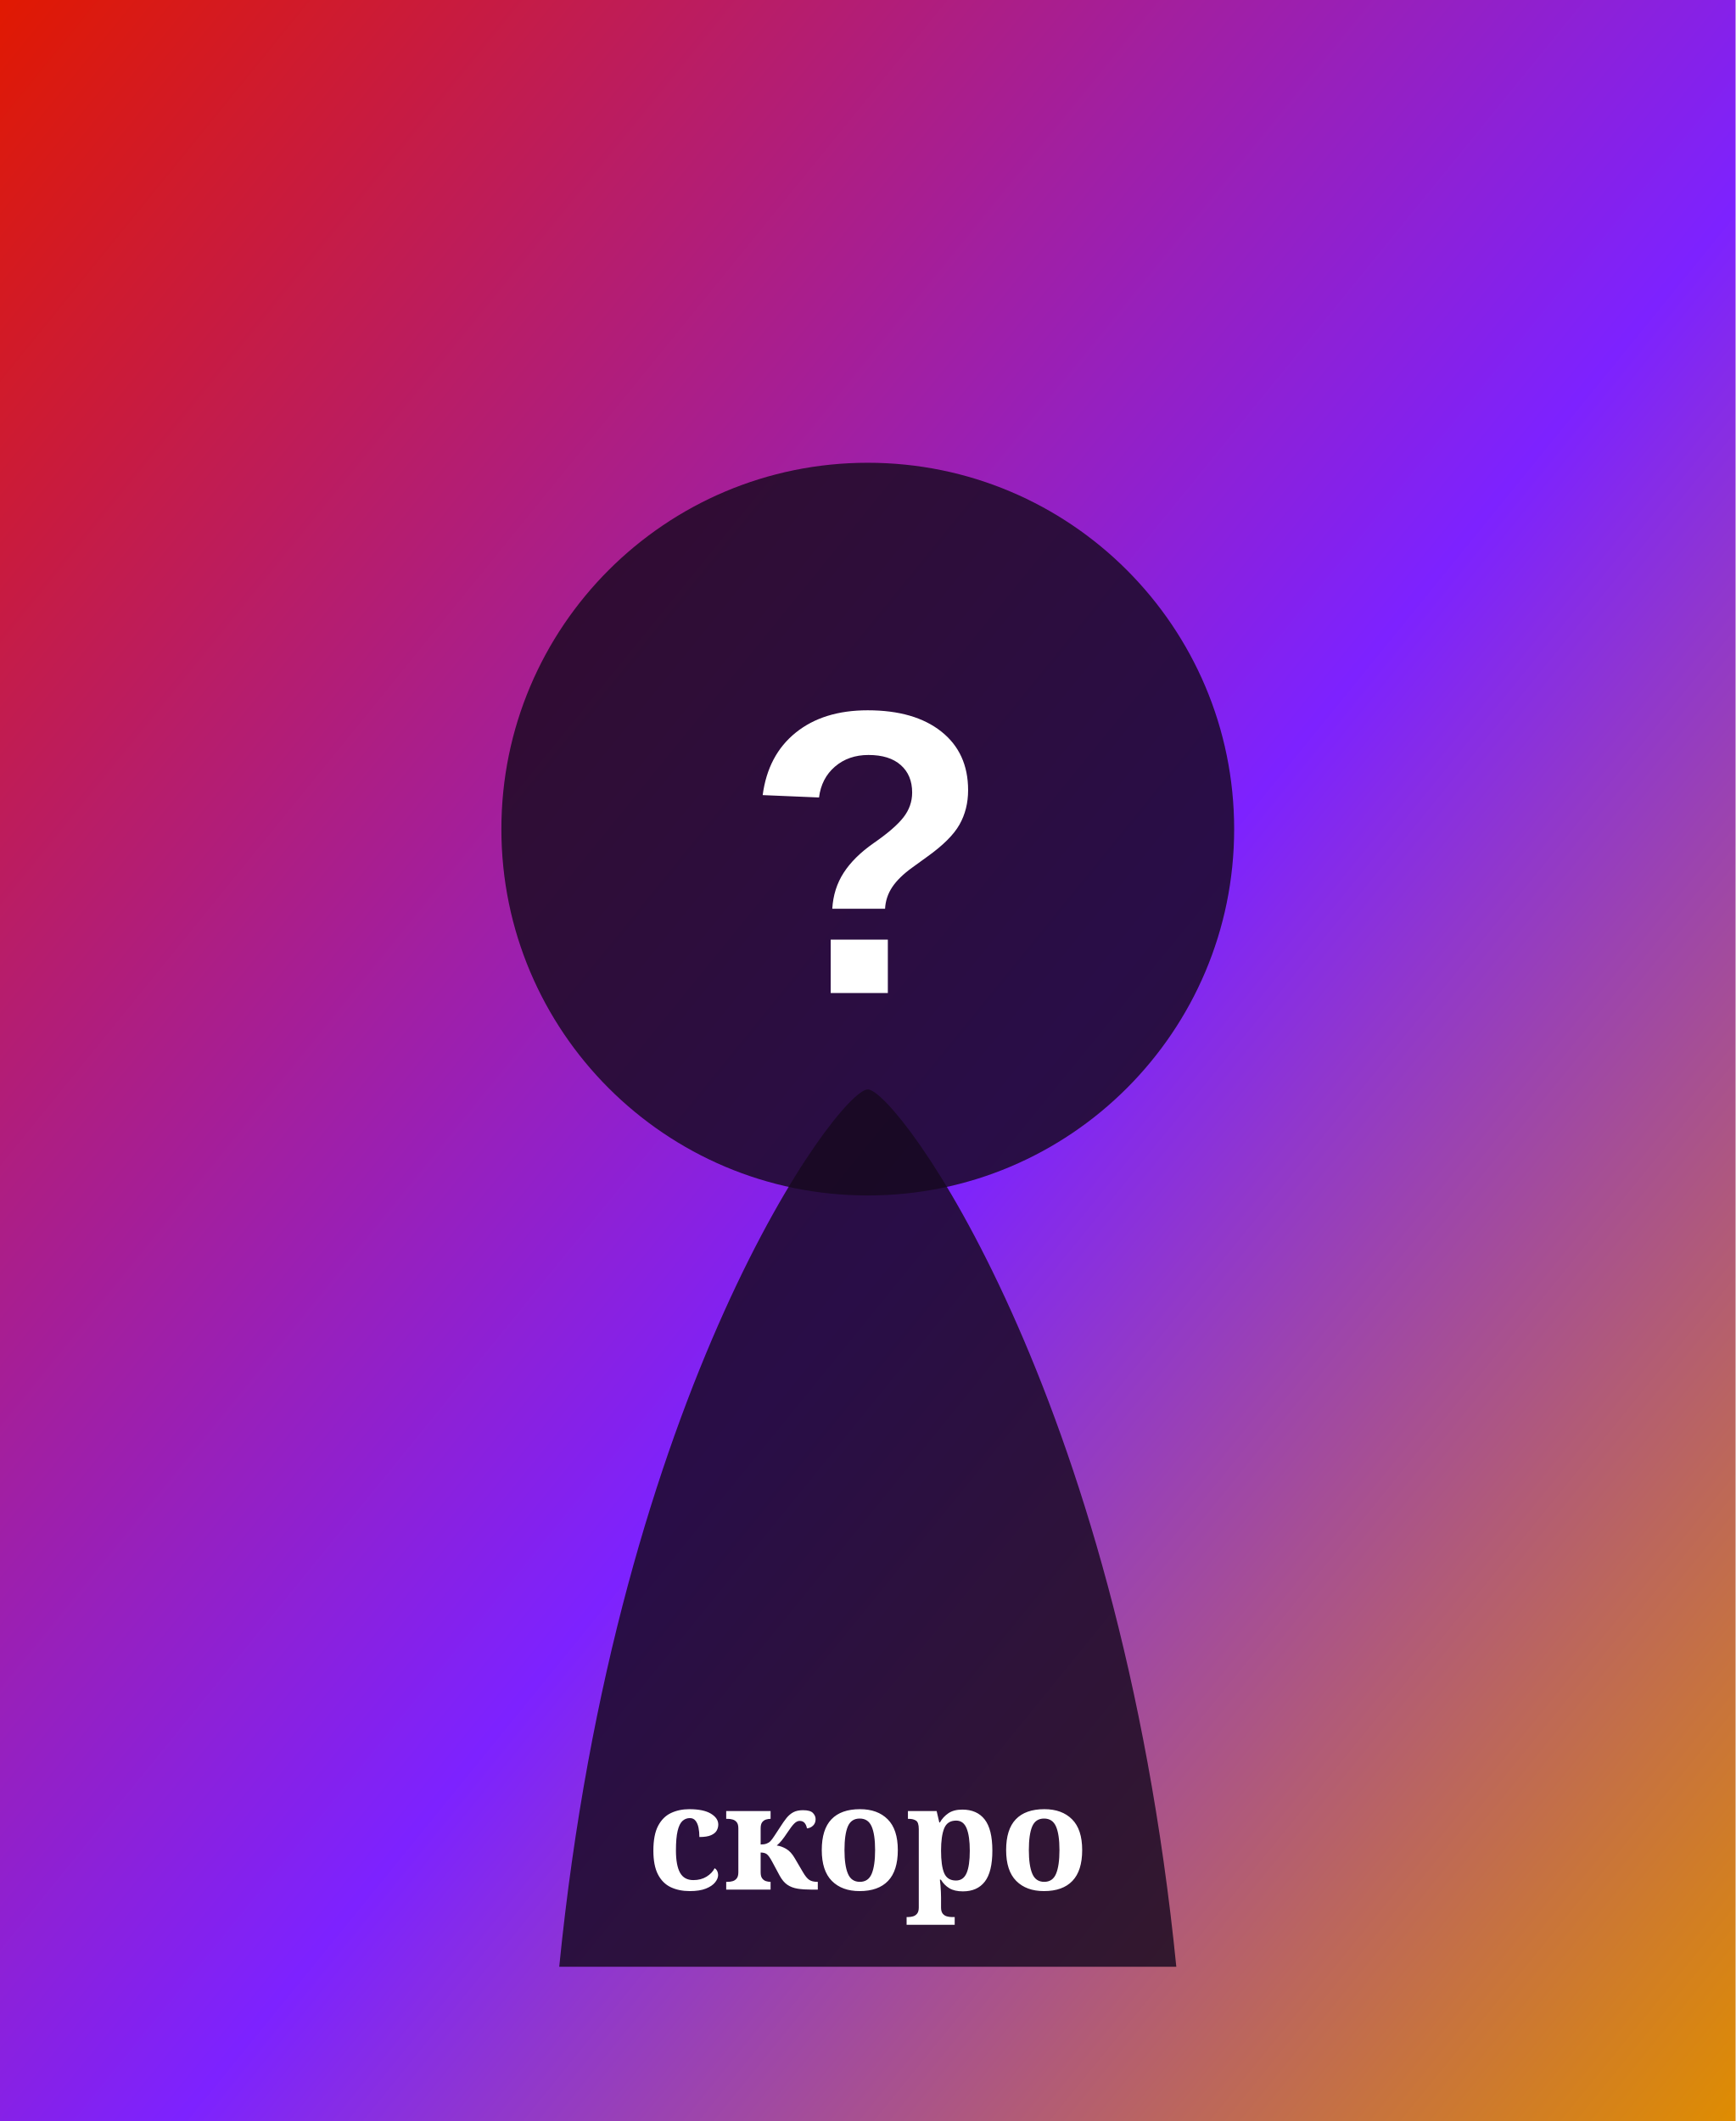
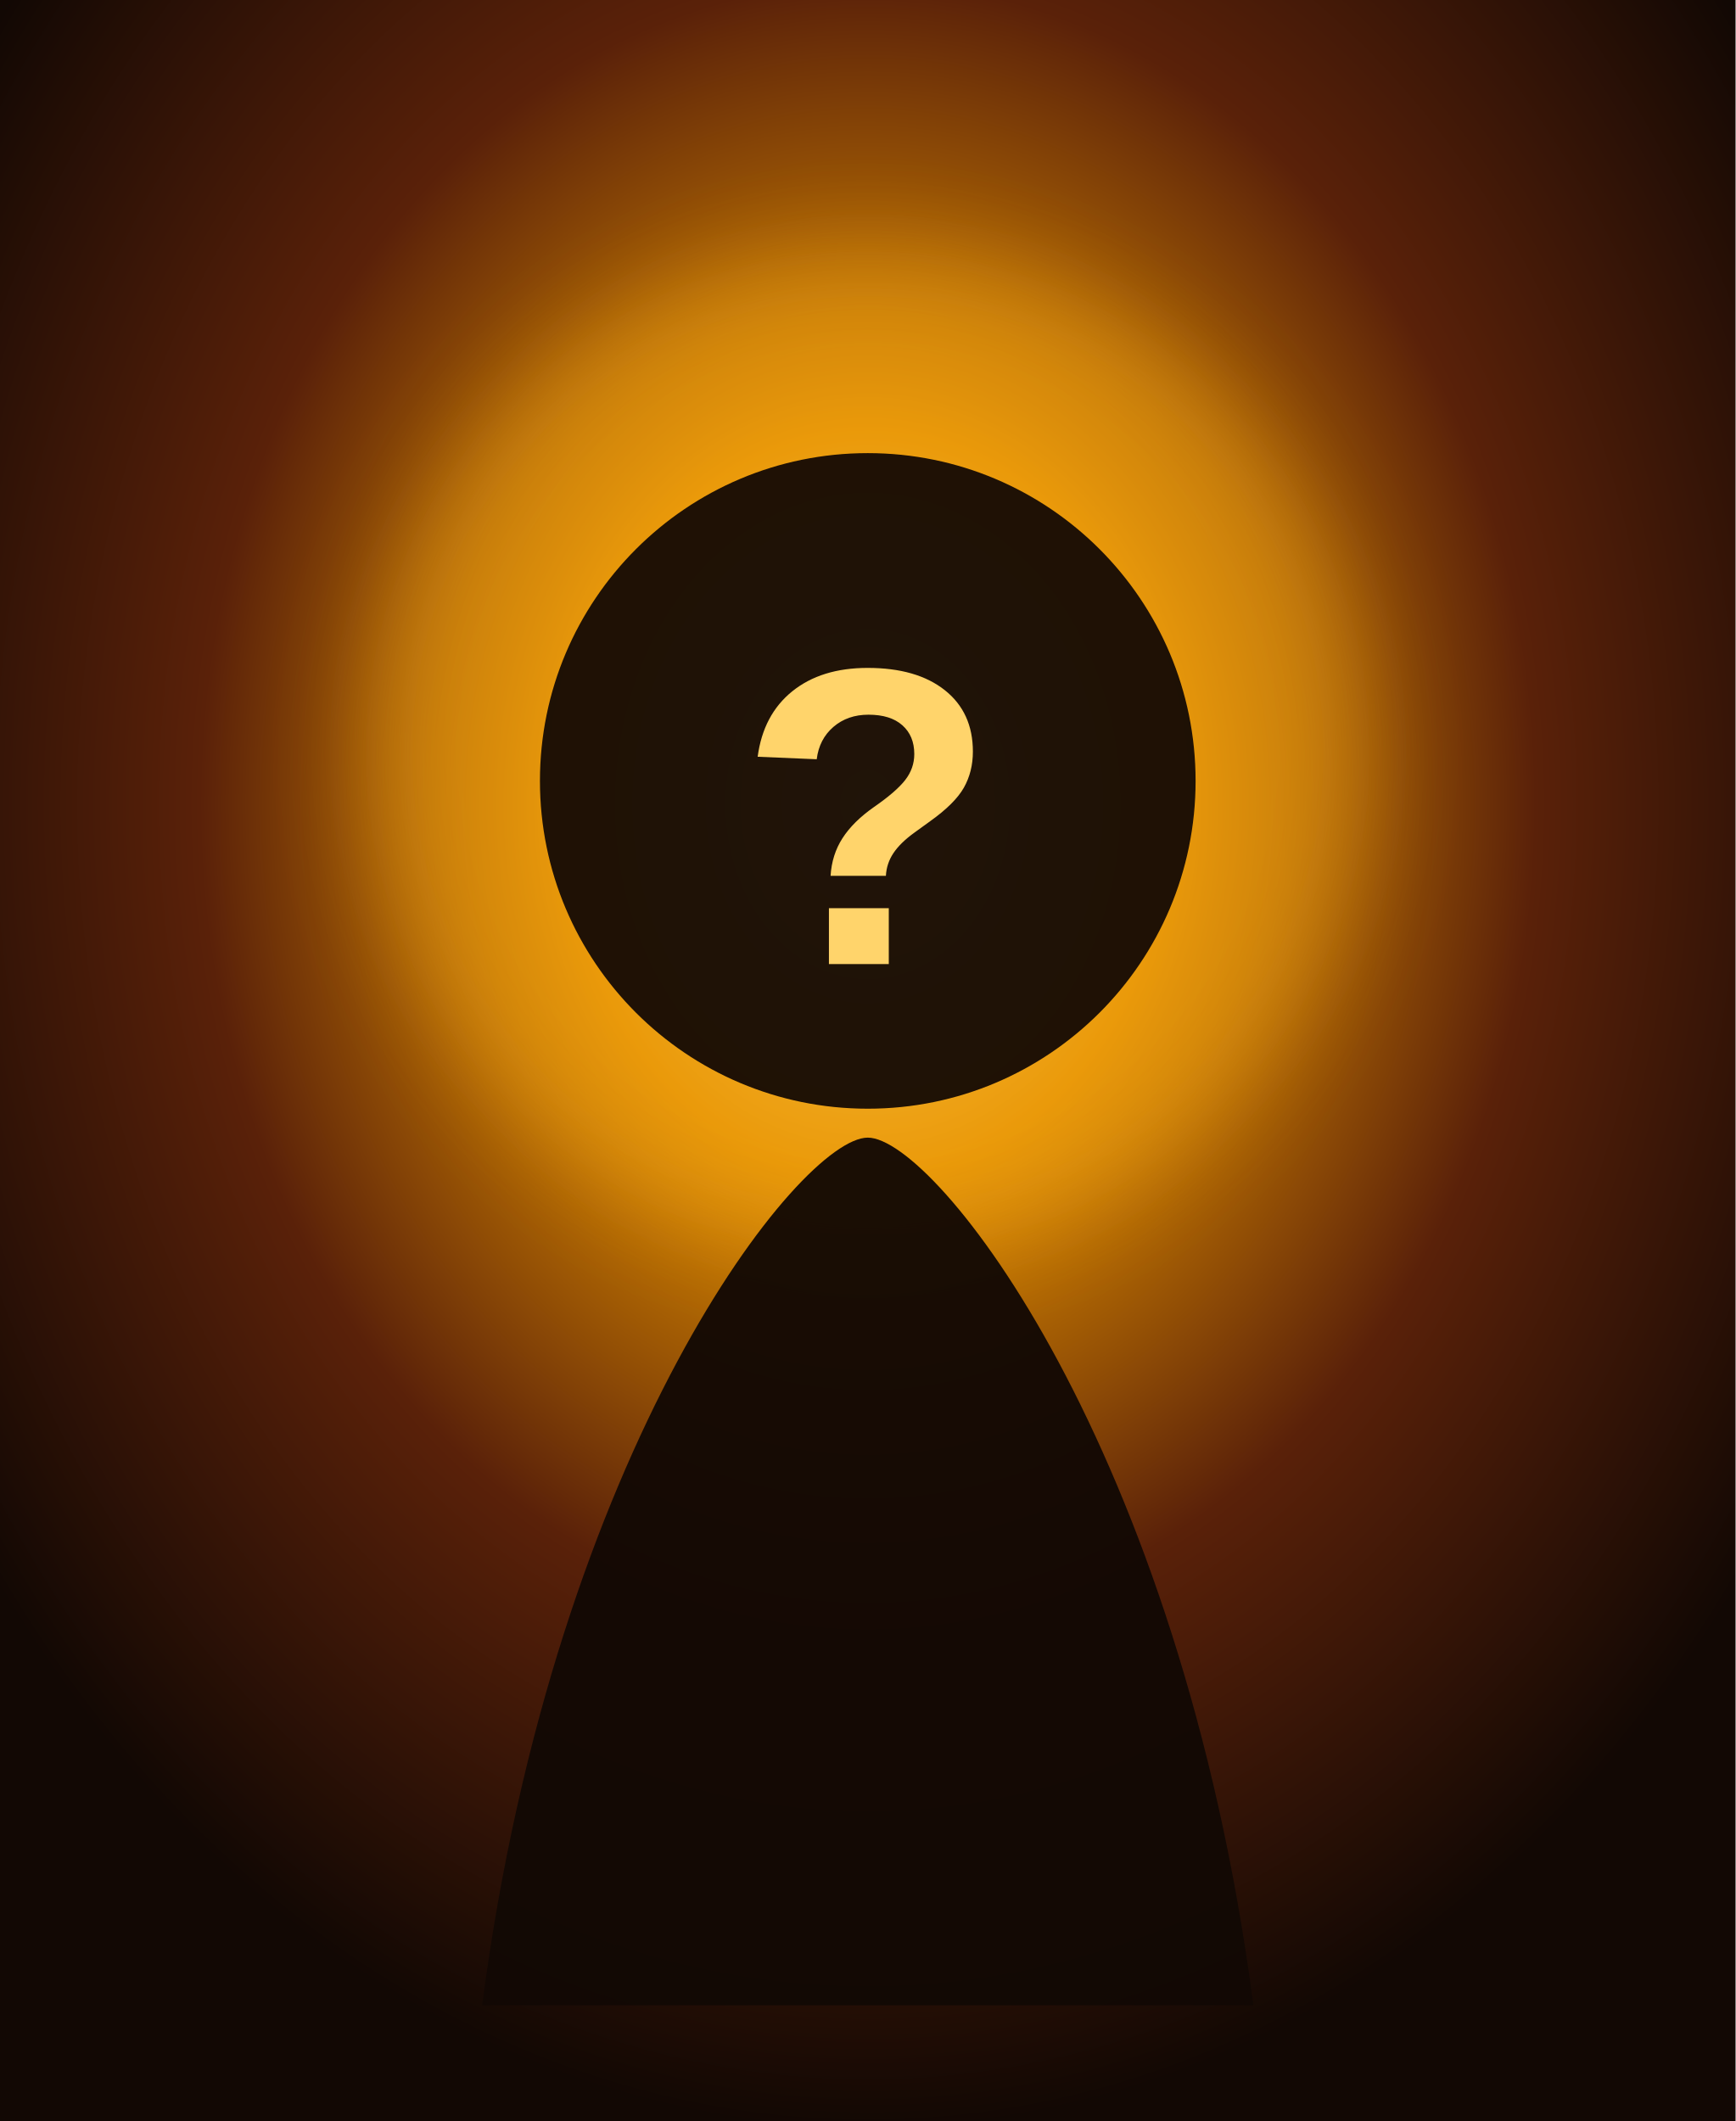
<svg xmlns="http://www.w3.org/2000/svg" viewBox="0 0 900 1100">
  <defs>
-     <linearGradient id="g" x1="0" y1="0" x2="1" y2="1">
-       <stop stop-color="#e11900" />
-       <stop offset=".55" stop-color="#7d22ff" />
-       <stop offset="1" stop-color="#df8d00" />
-     </linearGradient>
+     <radialGradient id="g" cx="50%" cy="38%" r="62%">
+       <stop stop-color="#ffd46b" />
+       <stop offset=".28" stop-color="#df8d00" />
+       <stop offset=".62" stop-color="#5a2109" />
+       <stop offset="1" stop-color="#120804" />
+     </radialGradient>
+     <filter id="blur">
+       <feGaussianBlur stdDeviation="22" />
+     </filter>
  </defs>
  <rect width="900" height="1100" fill="url(#g)" />
-   <circle cx="450" cy="430" r="190" fill="#16081f" opacity=".82" />
-   <path d="M290 1020c30-300 145-455 160-455s130 155 160 455Z" fill="#16081f" opacity=".82" />
-   <text x="450" y="515" text-anchor="middle" fill="#fff" font-family="Arial, sans-serif" font-size="210" font-weight="900">?</text>
-   <text x="450" y="980" text-anchor="middle" fill="#fff" font-family="Georgia, serif" font-size="76" font-weight="900">скоро</text>
+   <circle cx="450" cy="390" r="260" fill="#ffb21a" opacity=".35" filter="url(#blur)" />
+   <circle cx="450" cy="405" r="170" fill="#120804" opacity=".94" />
+   <path d="M250 1040c38-290 165-450 200-450s162 160 200 450Z" fill="#120804" opacity=".96" />
+   <text x="450" y="500" text-anchor="middle" fill="#ffd46b" font-family="Arial, sans-serif" font-size="220" font-weight="900">?</text>
</svg>
